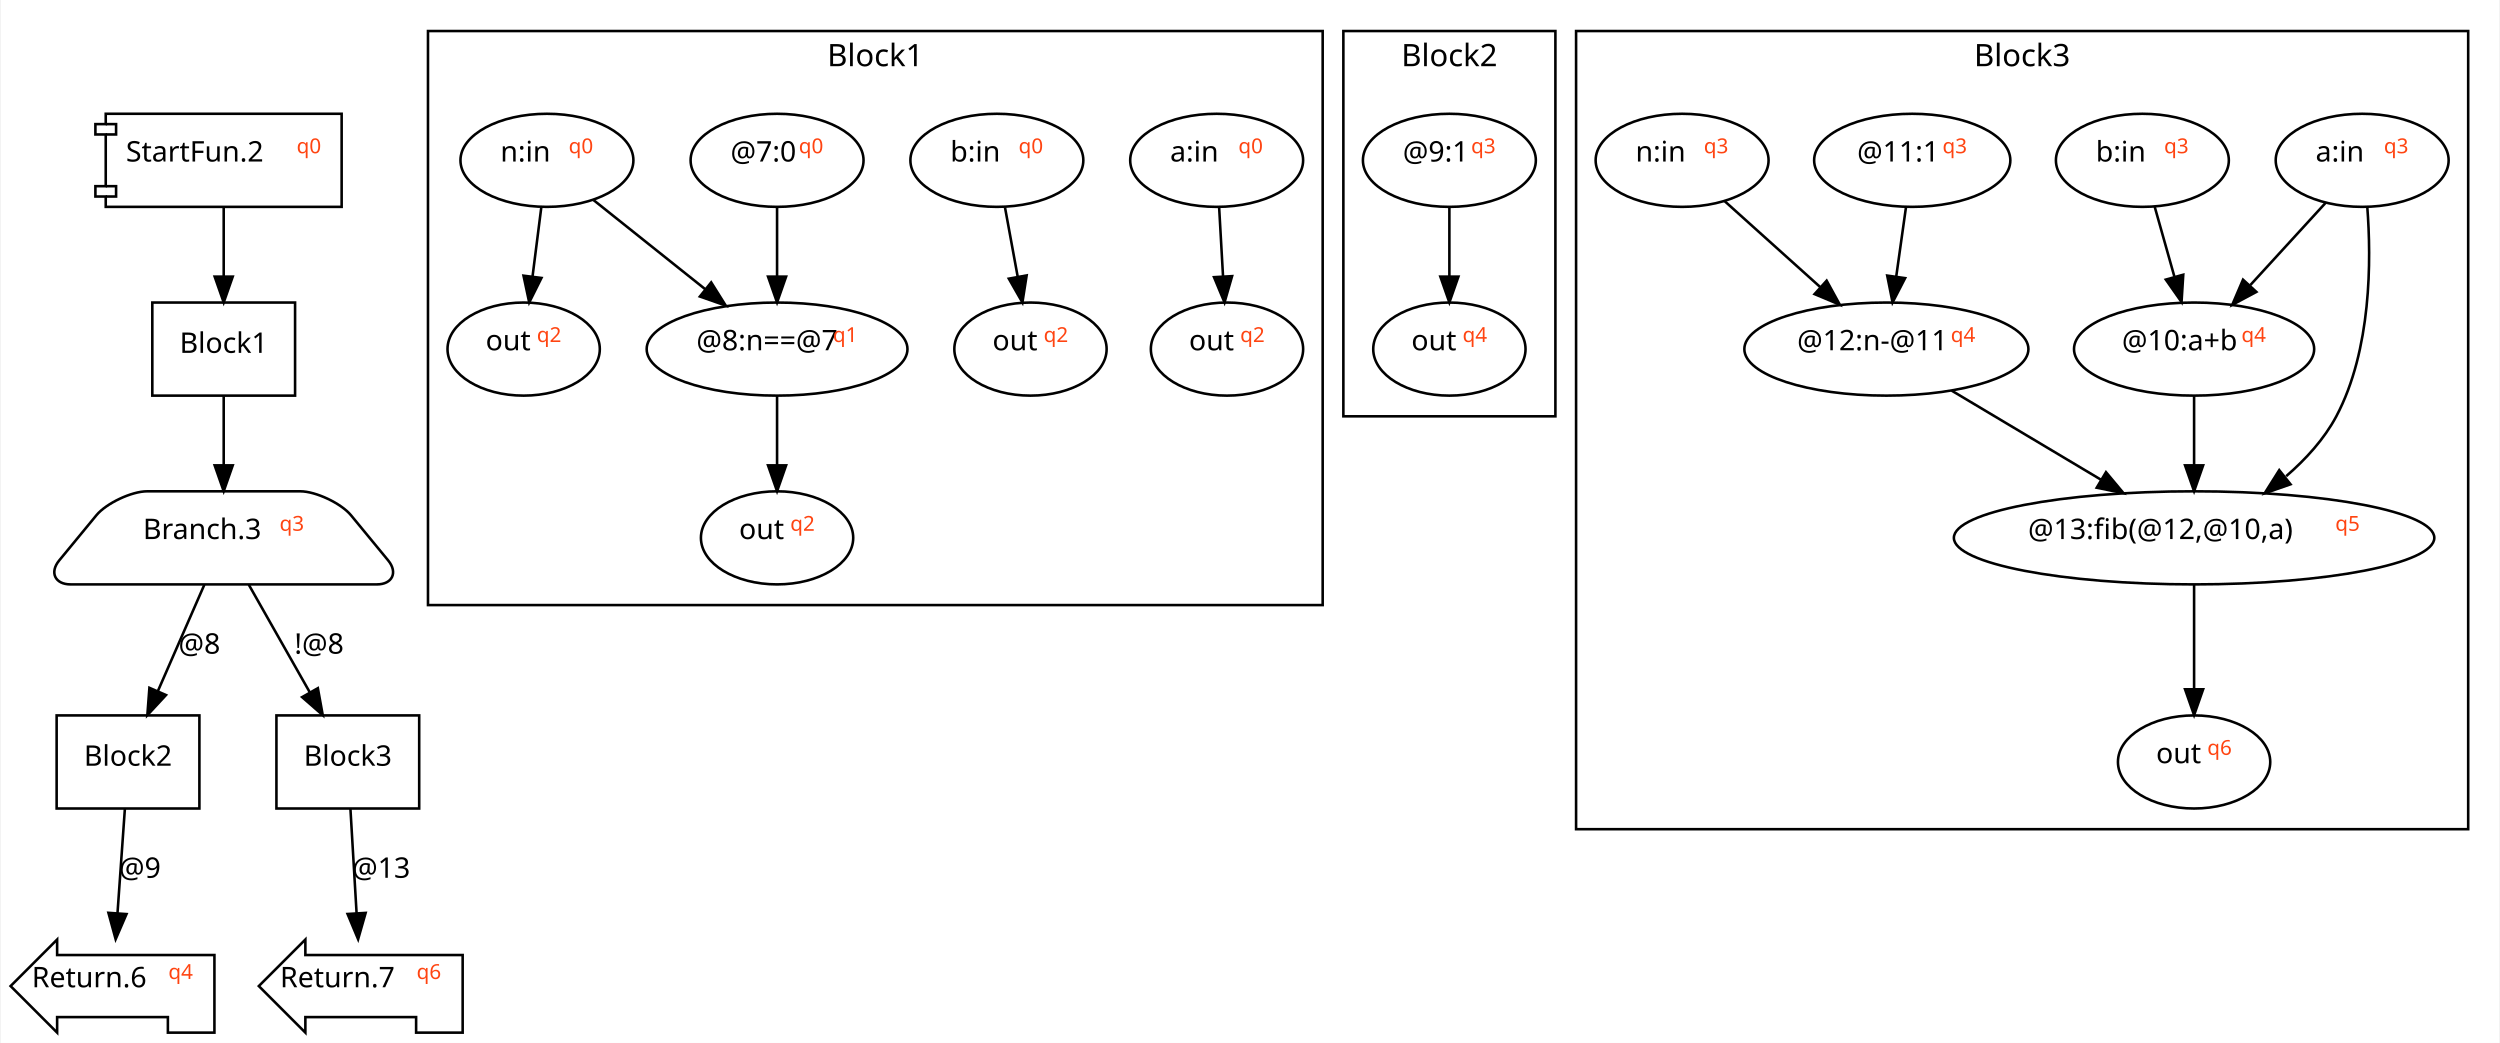
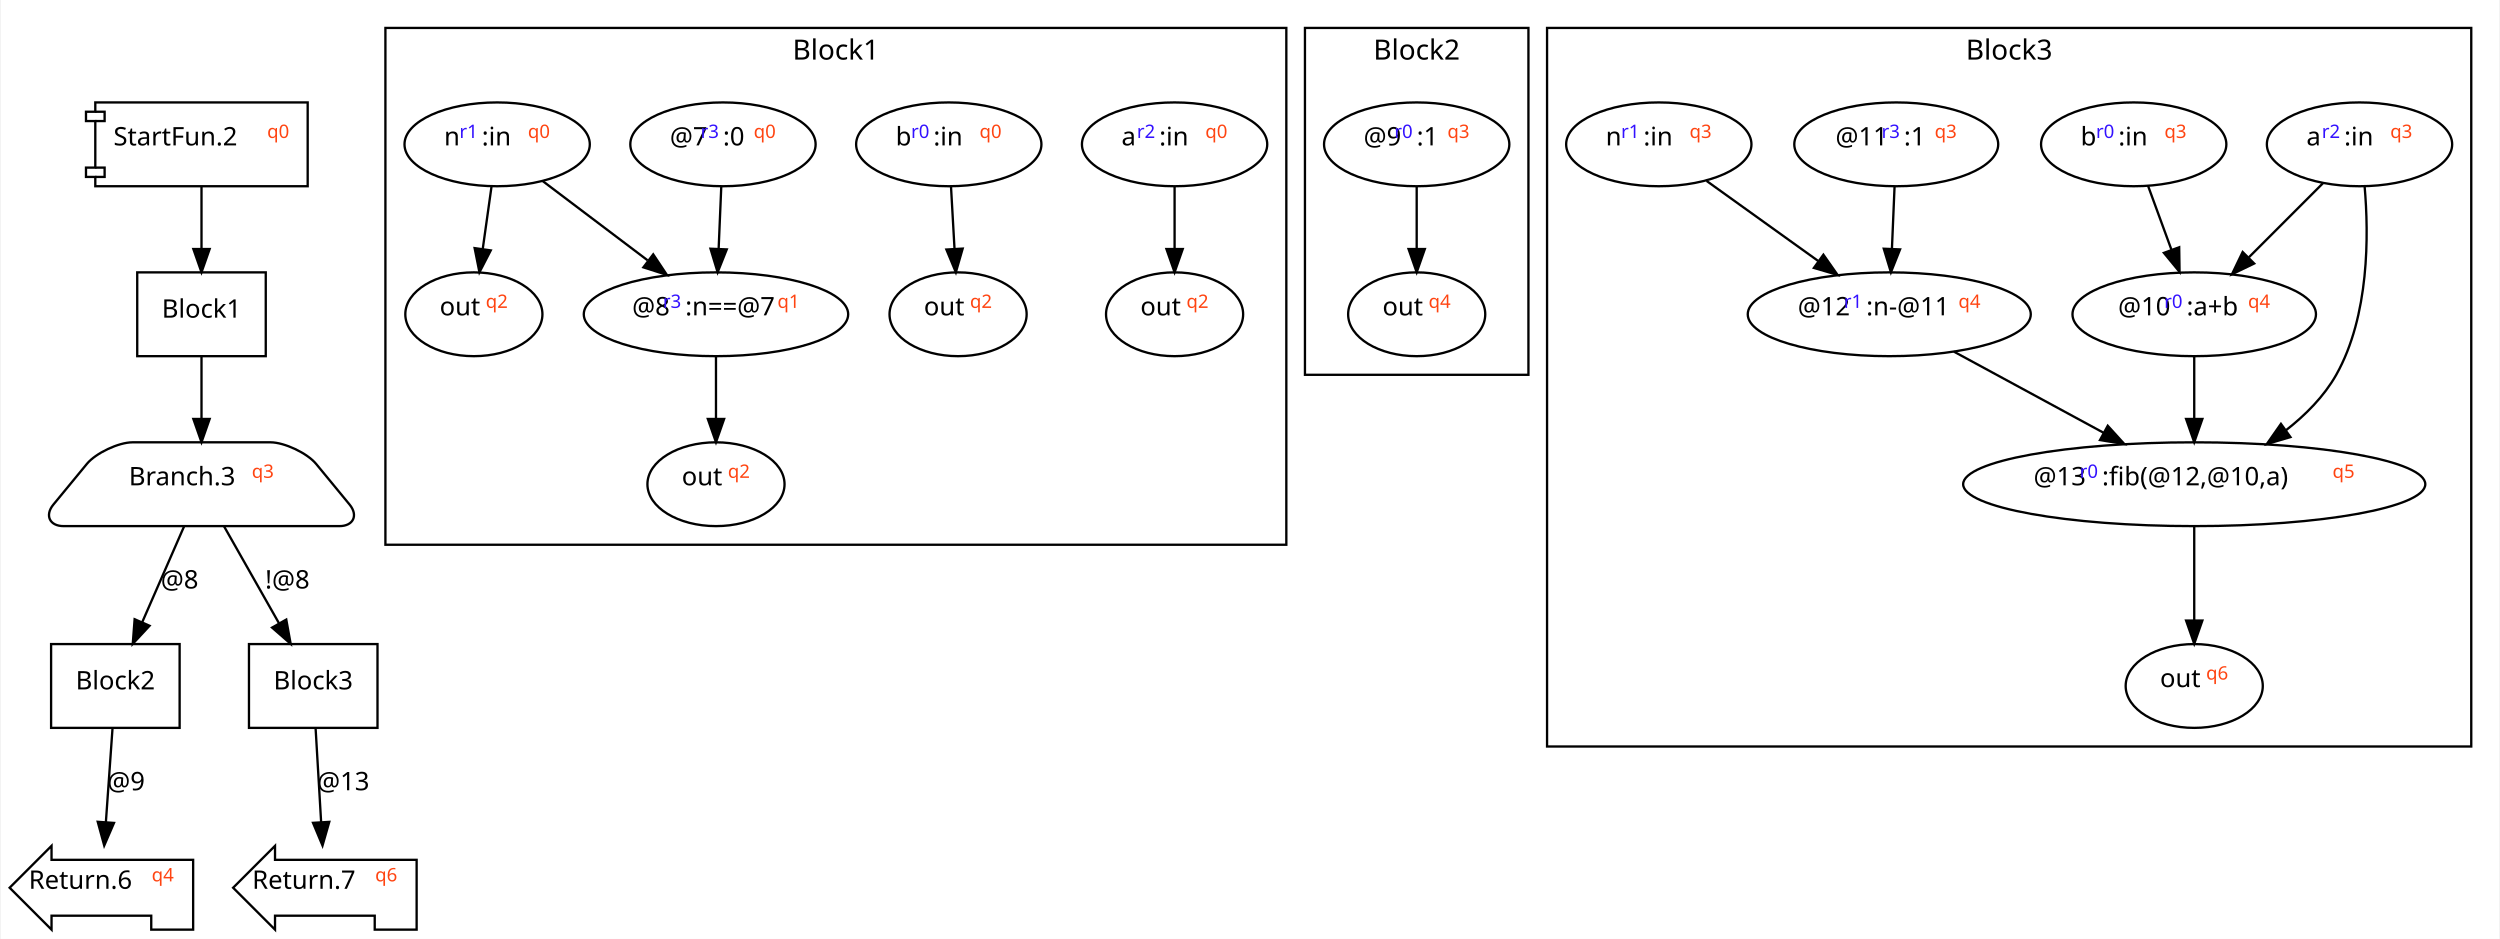
- <svg xmlns="http://www.w3.org/2000/svg" width="966pt" height="403pt" viewBox="0.00 0.00 966.21 403.34">
+ <svg xmlns="http://www.w3.org/2000/svg" width="1073pt" height="403pt" viewBox="0.00 0.00 1073.21 403.34">
  <g id="graph0" class="graph" transform="scale(1 1) rotate(0) translate(4 399.34)">
-     <polygon fill="white" stroke="transparent" points="-4,4 -4,-399.34 962.21,-399.34 962.21,4 -4,4" />
+     <polygon fill="white" stroke="transparent" points="-4,4 -4,-399.34 1069.21,-399.34 1069.21,4 -4,4" />
    <g id="clust1" class="cluster">
-       <polygon fill="none" stroke="black" points="161.21,-165.34 161.21,-387.34 507.21,-387.34 507.21,-165.34 161.21,-165.34" />
-       <text text-anchor="middle" x="334.21" y="-373.74" font-family="Monaco" font-size="12.00">Block1</text>
+       <polygon fill="none" stroke="black" points="161.21,-165.34 161.21,-387.34 548.21,-387.34 548.21,-165.34 161.21,-165.34" />
+       <text text-anchor="middle" x="354.71" y="-373.74" font-family="Monaco" font-size="12.00">Block1</text>
    </g>
    <g id="clust2" class="cluster">
-       <polygon fill="none" stroke="black" points="515.21,-238.34 515.21,-387.34 597.21,-387.34 597.21,-238.34 515.21,-238.34" />
-       <text text-anchor="middle" x="556.21" y="-373.74" font-family="Monaco" font-size="12.00">Block2</text>
+       <polygon fill="none" stroke="black" points="556.21,-238.34 556.21,-387.34 652.21,-387.34 652.21,-238.34 556.21,-238.34" />
+       <text text-anchor="middle" x="604.21" y="-373.74" font-family="Monaco" font-size="12.00">Block2</text>
    </g>
    <g id="clust3" class="cluster">
-       <polygon fill="none" stroke="black" points="605.21,-78.67 605.21,-387.34 950.21,-387.34 950.21,-78.67 605.21,-78.67" />
-       <text text-anchor="middle" x="777.71" y="-373.74" font-family="Monaco" font-size="12.00">Block3</text>
+       <polygon fill="none" stroke="black" points="660.21,-78.67 660.21,-387.34 1057.21,-387.34 1057.21,-78.67 660.21,-78.67" />
+       <text text-anchor="middle" x="858.71" y="-373.74" font-family="Monaco" font-size="12.00">Block3</text>
    </g>
    <g id="node1" class="node">
      <polygon fill="none" stroke="black" points="127.82,-355.34 36.59,-355.34 36.59,-351.34 32.59,-351.34 32.59,-347.34 36.59,-347.34 36.59,-327.34 32.59,-327.34 32.59,-323.34 36.59,-323.34 36.59,-319.34 127.82,-319.34 127.82,-355.34" />
      <polyline fill="none" stroke="black" points="36.59,-351.34 40.59,-351.34 40.59,-347.34 36.59,-347.34 " />
      <polyline fill="none" stroke="black" points="36.59,-327.34 40.59,-327.34 40.59,-323.34 36.59,-323.34 " />
      <text text-anchor="start" x="44.4" y="-336.87" font-family="Monaco" font-size="11.00">StartFun.2</text>
      <text text-anchor="start" x="110.41" y="-336.87" font-family="Monaco" baseline-shift="super" font-size="8.00" fill="#ff4411">q0</text>
    </g>
    <g id="node2" class="node">
      <polygon fill="none" stroke="black" points="109.81,-282.34 54.6,-282.34 54.6,-246.34 109.81,-246.34 109.81,-282.34" />
      <text text-anchor="middle" x="82.21" y="-262.87" font-family="Monaco" font-size="11.00">Block1</text>
    </g>
    <g id="edge1" class="edge">
      <path fill="none" stroke="black" d="M82.21,-319.15C82.21,-311.13 82.21,-301.38 82.21,-292.41" />
      <polygon fill="black" stroke="black" points="85.71,-292.37 82.21,-282.37 78.71,-292.37 85.71,-292.37" />
    </g>
    <g id="node3" class="node">
      <path fill="none" stroke="black" d="M111.81,-209.34C111.81,-209.34 52.6,-209.34 52.6,-209.34 46.6,-209.34 36.79,-204.7 32.97,-200.07 32.97,-200.07 18.59,-182.6 18.59,-182.6 14.78,-177.97 16.96,-173.34 22.96,-173.34 22.96,-173.34 141.45,-173.34 141.45,-173.34 147.45,-173.34 149.63,-177.97 145.82,-182.6 145.82,-182.6 131.44,-200.07 131.44,-200.07 127.62,-204.7 117.81,-209.34 111.81,-209.34" />
      <text text-anchor="start" x="51" y="-190.87" font-family="Monaco" font-size="11.00">Branch.3</text>
      <text text-anchor="start" x="103.81" y="-190.87" font-family="Monaco" baseline-shift="super" font-size="8.00" fill="#ff4411">q3</text>
    </g>
    <g id="edge2" class="edge">
      <path fill="none" stroke="black" d="M82.21,-246.15C82.21,-238.13 82.21,-228.38 82.21,-219.41" />
      <polygon fill="black" stroke="black" points="85.71,-219.37 82.21,-209.37 78.71,-219.37 85.71,-219.37" />
    </g>
    <g id="node4" class="node">
      <polygon fill="none" stroke="black" points="72.81,-122.67 17.6,-122.67 17.6,-86.67 72.81,-86.67 72.81,-122.67" />
      <text text-anchor="middle" x="45.21" y="-103.2" font-family="Monaco" font-size="11.00">Block2</text>
    </g>
    <g id="edge3" class="edge">
      <path fill="none" stroke="black" d="M74.72,-173.2C69.55,-161.38 62.59,-145.44 56.72,-132.01" />
      <polygon fill="black" stroke="black" points="59.89,-130.54 52.68,-122.78 53.48,-133.34 59.89,-130.54" />
      <text text-anchor="middle" x="72.81" y="-146.54" font-family="Monaco" font-size="11.00">@8</text>
    </g>
    <g id="node5" class="node">
      <polygon fill="none" stroke="black" points="157.81,-122.67 102.6,-122.67 102.6,-86.67 157.81,-86.67 157.81,-122.67" />
      <text text-anchor="middle" x="130.21" y="-103.2" font-family="Monaco" font-size="11.00">Block3</text>
    </g>
    <g id="edge4" class="edge">
      <path fill="none" stroke="black" d="M91.92,-173.2C98.68,-161.27 107.83,-145.13 115.49,-131.62" />
      <polygon fill="black" stroke="black" points="118.62,-133.2 120.51,-122.78 112.53,-129.75 118.62,-133.2" />
      <text text-anchor="middle" x="119.11" y="-146.54" font-family="Monaco" font-size="11.00">!@8</text>
    </g>
    <g id="node6" class="node">
      <polygon fill="none" stroke="black" points="78.62,-30 17.79,-30 17.79,-36 -0.21,-18 17.79,0 17.79,-6 60.62,-6 60.62,0 78.62,0 78.62,-30" />
      <text text-anchor="start" x="8" y="-17.53" font-family="Monaco" font-size="11.00">Return.6</text>
      <text text-anchor="start" x="60.81" y="-17.53" font-family="Monaco" baseline-shift="super" font-size="8.00" fill="#ff4411">q4</text>
    </g>
    <g id="edge5" class="edge">
      <path fill="none" stroke="black" d="M43.99,-86.53C43.17,-74.94 42.07,-59.39 41.13,-46.13" />
      <polygon fill="black" stroke="black" points="44.62,-45.84 40.42,-36.11 37.63,-46.33 44.62,-45.84" />
      <text text-anchor="middle" x="49.81" y="-59.87" font-family="Monaco" font-size="11.00">@9</text>
    </g>
    <g id="node7" class="node">
      <polygon fill="none" stroke="black" points="174.62,-30 113.79,-30 113.79,-36 95.79,-18 113.79,0 113.79,-6 156.62,-6 156.62,0 174.62,0 174.62,-30" />
      <text text-anchor="start" x="104" y="-17.53" font-family="Monaco" font-size="11.00">Return.7</text>
      <text text-anchor="start" x="156.81" y="-17.53" font-family="Monaco" baseline-shift="super" font-size="8.00" fill="#ff4411">q6</text>
    </g>
    <g id="edge6" class="edge">
      <path fill="none" stroke="black" d="M131.22,-86.53C131.9,-74.94 132.82,-59.39 133.6,-46.13" />
      <polygon fill="black" stroke="black" points="137.1,-46.3 134.19,-36.11 130.11,-45.88 137.1,-46.3" />
      <text text-anchor="middle" x="143.11" y="-59.87" font-family="Monaco" font-size="11.00">@13</text>
    </g>
    <g id="node8" class="node">
-       <ellipse fill="none" stroke="black" cx="296.21" cy="-191.34" rx="29.45" ry="18" />
-       <text text-anchor="start" x="281.5" y="-190.87" font-family="Monaco" font-size="11.00">out</text>
-       <text text-anchor="start" x="301.31" y="-190.87" font-family="Monaco" baseline-shift="super" font-size="8.00" fill="#ff4411">q2</text>
+       <ellipse fill="none" stroke="black" cx="303.21" cy="-191.34" rx="29.45" ry="18" />
+       <text text-anchor="start" x="288.5" y="-190.87" font-family="Monaco" font-size="11.00">out</text>
+       <text text-anchor="start" x="308.31" y="-190.87" font-family="Monaco" baseline-shift="super" font-size="8.00" fill="#ff4411">q2</text>
    </g>
    <g id="node9" class="node">
-       <ellipse fill="none" stroke="black" cx="296.21" cy="-264.34" rx="50.43" ry="18" />
-       <text text-anchor="start" x="265" y="-263.87" font-family="Monaco" font-size="11.00">@8:n==@7</text>
-       <text text-anchor="start" x="317.81" y="-263.87" font-family="Monaco" baseline-shift="super" font-size="8.00" fill="#ff4411">q1</text>
+       <ellipse fill="none" stroke="black" cx="303.21" cy="-264.34" rx="56.79" ry="18" />
+       <text text-anchor="start" x="267.2" y="-263.87" font-family="Monaco" font-size="11.00">@8</text>
+       <text text-anchor="start" x="280.4" y="-263.87" font-family="Monaco" baseline-shift="super" font-size="8.00" fill="#3311ff">r3</text>
+       <text text-anchor="start" x="290" y="-263.87" font-family="Monaco" font-size="11.00">:n==@7</text>
+       <text text-anchor="start" x="329.61" y="-263.87" font-family="Monaco" baseline-shift="super" font-size="8.00" fill="#ff4411">q1</text>
    </g>
    <g id="edge12" class="edge">
-       <path fill="none" stroke="black" d="M296.21,-246.15C296.21,-238.13 296.21,-228.38 296.21,-219.41" />
-       <polygon fill="black" stroke="black" points="299.71,-219.37 296.21,-209.37 292.71,-219.37 299.71,-219.37" />
+       <path fill="none" stroke="black" d="M303.21,-246.15C303.21,-238.13 303.21,-228.38 303.21,-219.41" />
+       <polygon fill="black" stroke="black" points="306.71,-219.37 303.21,-209.37 299.71,-219.37 306.71,-219.37" />
    </g>
    <g id="node10" class="node">
-       <ellipse fill="none" stroke="black" cx="394.21" cy="-264.34" rx="29.45" ry="18" />
-       <text text-anchor="start" x="379.5" y="-263.87" font-family="Monaco" font-size="11.00">out</text>
-       <text text-anchor="start" x="399.31" y="-263.87" font-family="Monaco" baseline-shift="super" font-size="8.00" fill="#ff4411">q2</text>
+       <ellipse fill="none" stroke="black" cx="407.21" cy="-264.34" rx="29.45" ry="18" />
+       <text text-anchor="start" x="392.5" y="-263.87" font-family="Monaco" font-size="11.00">out</text>
+       <text text-anchor="start" x="412.31" y="-263.87" font-family="Monaco" baseline-shift="super" font-size="8.00" fill="#ff4411">q2</text>
    </g>
    <g id="node11" class="node">
-       <ellipse fill="none" stroke="black" cx="466.21" cy="-337.34" rx="33.44" ry="18" />
-       <text text-anchor="start" x="448.2" y="-336.87" font-family="Monaco" font-size="11.00">a:in</text>
-       <text text-anchor="start" x="474.61" y="-336.87" font-family="Monaco" baseline-shift="super" font-size="8.00" fill="#ff4411">q0</text>
+       <ellipse fill="none" stroke="black" cx="500.21" cy="-337.34" rx="39.8" ry="18" />
+       <text text-anchor="start" x="477.4" y="-336.87" font-family="Monaco" font-size="11.00">a</text>
+       <text text-anchor="start" x="484" y="-336.87" font-family="Monaco" baseline-shift="super" font-size="8.00" fill="#3311ff">r2</text>
+       <text text-anchor="start" x="493.6" y="-336.87" font-family="Monaco" font-size="11.00">:in</text>
+       <text text-anchor="start" x="513.41" y="-336.87" font-family="Monaco" baseline-shift="super" font-size="8.00" fill="#ff4411">q0</text>
    </g>
    <g id="node14" class="node">
-       <ellipse fill="none" stroke="black" cx="470.21" cy="-264.34" rx="29.45" ry="18" />
-       <text text-anchor="start" x="455.5" y="-263.87" font-family="Monaco" font-size="11.00">out</text>
-       <text text-anchor="start" x="475.31" y="-263.87" font-family="Monaco" baseline-shift="super" font-size="8.00" fill="#ff4411">q2</text>
+       <ellipse fill="none" stroke="black" cx="500.21" cy="-264.34" rx="29.45" ry="18" />
+       <text text-anchor="start" x="485.5" y="-263.87" font-family="Monaco" font-size="11.00">out</text>
+       <text text-anchor="start" x="505.31" y="-263.87" font-family="Monaco" baseline-shift="super" font-size="8.00" fill="#ff4411">q2</text>
    </g>
    <g id="edge11" class="edge">
-       <path fill="none" stroke="black" d="M467.17,-319.15C467.63,-311.13 468.17,-301.38 468.68,-292.41" />
-       <polygon fill="black" stroke="black" points="472.18,-292.55 469.25,-282.37 465.19,-292.15 472.18,-292.55" />
+       <path fill="none" stroke="black" d="M500.21,-319.15C500.21,-311.13 500.21,-301.38 500.21,-292.41" />
+       <polygon fill="black" stroke="black" points="503.71,-292.37 500.21,-282.37 496.71,-292.37 503.71,-292.37" />
    </g>
    <g id="node12" class="node">
-       <ellipse fill="none" stroke="black" cx="381.21" cy="-337.34" rx="33.44" ry="18" />
-       <text text-anchor="start" x="363.2" y="-336.87" font-family="Monaco" font-size="11.00">b:in</text>
-       <text text-anchor="start" x="389.61" y="-336.87" font-family="Monaco" baseline-shift="super" font-size="8.00" fill="#ff4411">q0</text>
+       <ellipse fill="none" stroke="black" cx="403.21" cy="-337.34" rx="39.8" ry="18" />
+       <text text-anchor="start" x="380.4" y="-336.87" font-family="Monaco" font-size="11.00">b</text>
+       <text text-anchor="start" x="387" y="-336.87" font-family="Monaco" baseline-shift="super" font-size="8.00" fill="#3311ff">r0</text>
+       <text text-anchor="start" x="396.6" y="-336.87" font-family="Monaco" font-size="11.00">:in</text>
+       <text text-anchor="start" x="416.41" y="-336.87" font-family="Monaco" baseline-shift="super" font-size="8.00" fill="#ff4411">q0</text>
    </g>
    <g id="edge7" class="edge">
-       <path fill="none" stroke="black" d="M384.35,-319.15C385.82,-311.13 387.6,-301.38 389.25,-292.41" />
-       <polygon fill="black" stroke="black" points="392.73,-292.83 391.09,-282.37 385.84,-291.57 392.73,-292.83" />
+       <path fill="none" stroke="black" d="M404.17,-319.15C404.63,-311.13 405.17,-301.38 405.68,-292.41" />
+       <polygon fill="black" stroke="black" points="409.18,-292.55 406.25,-282.37 402.19,-292.15 409.18,-292.55" />
    </g>
    <g id="node13" class="node">
-       <ellipse fill="none" stroke="black" cx="198.21" cy="-264.34" rx="29.45" ry="18" />
-       <text text-anchor="start" x="183.5" y="-263.87" font-family="Monaco" font-size="11.00">out</text>
-       <text text-anchor="start" x="203.31" y="-263.87" font-family="Monaco" baseline-shift="super" font-size="8.00" fill="#ff4411">q2</text>
+       <ellipse fill="none" stroke="black" cx="199.21" cy="-264.34" rx="29.45" ry="18" />
+       <text text-anchor="start" x="184.5" y="-263.87" font-family="Monaco" font-size="11.00">out</text>
+       <text text-anchor="start" x="204.31" y="-263.87" font-family="Monaco" baseline-shift="super" font-size="8.00" fill="#ff4411">q2</text>
    </g>
    <g id="node15" class="node">
-       <ellipse fill="none" stroke="black" cx="296.21" cy="-337.34" rx="33.44" ry="18" />
-       <text text-anchor="start" x="278.2" y="-336.87" font-family="Monaco" font-size="11.00">@7:0</text>
-       <text text-anchor="start" x="304.61" y="-336.87" font-family="Monaco" baseline-shift="super" font-size="8.00" fill="#ff4411">q0</text>
+       <ellipse fill="none" stroke="black" cx="306.21" cy="-337.34" rx="39.8" ry="18" />
+       <text text-anchor="start" x="283.4" y="-336.87" font-family="Monaco" font-size="11.00">@7</text>
+       <text text-anchor="start" x="296.6" y="-336.87" font-family="Monaco" baseline-shift="super" font-size="8.00" fill="#3311ff">r3</text>
+       <text text-anchor="start" x="306.21" y="-336.87" font-family="Monaco" font-size="11.00">:0</text>
+       <text text-anchor="start" x="319.41" y="-336.87" font-family="Monaco" baseline-shift="super" font-size="8.00" fill="#ff4411">q0</text>
    </g>
    <g id="edge8" class="edge">
-       <path fill="none" stroke="black" d="M296.21,-319.15C296.21,-311.13 296.21,-301.38 296.21,-292.41" />
-       <polygon fill="black" stroke="black" points="299.71,-292.37 296.21,-282.37 292.71,-292.37 299.71,-292.37" />
+       <path fill="none" stroke="black" d="M305.48,-319.15C305.14,-311.13 304.73,-301.38 304.35,-292.41" />
+       <polygon fill="black" stroke="black" points="307.84,-292.21 303.92,-282.37 300.85,-292.5 307.84,-292.21" />
    </g>
    <g id="node16" class="node">
-       <ellipse fill="none" stroke="black" cx="207.21" cy="-337.34" rx="33.44" ry="18" />
-       <text text-anchor="start" x="189.2" y="-336.87" font-family="Monaco" font-size="11.00">n:in</text>
-       <text text-anchor="start" x="215.61" y="-336.87" font-family="Monaco" baseline-shift="super" font-size="8.00" fill="#ff4411">q0</text>
+       <ellipse fill="none" stroke="black" cx="209.21" cy="-337.34" rx="39.8" ry="18" />
+       <text text-anchor="start" x="186.4" y="-336.87" font-family="Monaco" font-size="11.00">n</text>
+       <text text-anchor="start" x="193" y="-336.87" font-family="Monaco" baseline-shift="super" font-size="8.00" fill="#3311ff">r1</text>
+       <text text-anchor="start" x="202.6" y="-336.87" font-family="Monaco" font-size="11.00">:in</text>
+       <text text-anchor="start" x="222.41" y="-336.87" font-family="Monaco" baseline-shift="super" font-size="8.00" fill="#ff4411">q0</text>
    </g>
    <g id="edge9" class="edge">
-       <path fill="none" stroke="black" d="M225.22,-321.97C237.61,-312.08 254.33,-298.75 268.42,-287.5" />
-       <polygon fill="black" stroke="black" points="270.73,-290.14 276.36,-281.17 266.36,-284.67 270.73,-290.14" />
+       <path fill="none" stroke="black" d="M228.68,-321.63C241.72,-311.78 259.12,-298.64 273.82,-287.53" />
+       <polygon fill="black" stroke="black" points="276.25,-290.08 282.12,-281.26 272.03,-284.5 276.25,-290.08" />
    </g>
    <g id="edge10" class="edge">
-       <path fill="none" stroke="black" d="M205.03,-319.15C204.01,-311.13 202.77,-301.38 201.64,-292.41" />
-       <polygon fill="black" stroke="black" points="205.09,-291.85 200.36,-282.37 198.15,-292.73 205.09,-291.85" />
+       <path fill="none" stroke="black" d="M206.78,-319.15C205.65,-311.13 204.28,-301.38 203.02,-292.41" />
+       <polygon fill="black" stroke="black" points="206.46,-291.78 201.6,-282.37 199.53,-292.76 206.46,-291.78" />
    </g>
    <g id="node17" class="node">
-       <ellipse fill="none" stroke="black" cx="556.21" cy="-337.34" rx="33.44" ry="18" />
-       <text text-anchor="start" x="538.2" y="-336.87" font-family="Monaco" font-size="11.00">@9:1</text>
-       <text text-anchor="start" x="564.61" y="-336.87" font-family="Monaco" baseline-shift="super" font-size="8.00" fill="#ff4411">q3</text>
+       <ellipse fill="none" stroke="black" cx="604.21" cy="-337.34" rx="39.8" ry="18" />
+       <text text-anchor="start" x="581.4" y="-336.87" font-family="Monaco" font-size="11.00">@9</text>
+       <text text-anchor="start" x="594.6" y="-336.87" font-family="Monaco" baseline-shift="super" font-size="8.00" fill="#3311ff">r0</text>
+       <text text-anchor="start" x="604.21" y="-336.87" font-family="Monaco" font-size="11.00">:1</text>
+       <text text-anchor="start" x="617.41" y="-336.87" font-family="Monaco" baseline-shift="super" font-size="8.00" fill="#ff4411">q3</text>
    </g>
    <g id="node18" class="node">
-       <ellipse fill="none" stroke="black" cx="556.21" cy="-264.34" rx="29.45" ry="18" />
-       <text text-anchor="start" x="541.5" y="-263.87" font-family="Monaco" font-size="11.00">out</text>
-       <text text-anchor="start" x="561.31" y="-263.87" font-family="Monaco" baseline-shift="super" font-size="8.00" fill="#ff4411">q4</text>
+       <ellipse fill="none" stroke="black" cx="604.21" cy="-264.34" rx="29.45" ry="18" />
+       <text text-anchor="start" x="589.5" y="-263.87" font-family="Monaco" font-size="11.00">out</text>
+       <text text-anchor="start" x="609.31" y="-263.87" font-family="Monaco" baseline-shift="super" font-size="8.00" fill="#ff4411">q4</text>
    </g>
    <g id="edge13" class="edge">
-       <path fill="none" stroke="black" d="M556.21,-319.15C556.21,-311.13 556.21,-301.38 556.21,-292.41" />
-       <polygon fill="black" stroke="black" points="559.71,-292.37 556.21,-282.37 552.71,-292.37 559.71,-292.37" />
+       <path fill="none" stroke="black" d="M604.21,-319.15C604.21,-311.13 604.21,-301.38 604.21,-292.41" />
+       <polygon fill="black" stroke="black" points="607.71,-292.37 604.21,-282.37 600.71,-292.37 607.71,-292.37" />
    </g>
    <g id="node19" class="node">
-       <ellipse fill="none" stroke="black" cx="909.21" cy="-337.34" rx="33.44" ry="18" />
-       <text text-anchor="start" x="891.2" y="-336.87" font-family="Monaco" font-size="11.00">a:in</text>
-       <text text-anchor="start" x="917.61" y="-336.87" font-family="Monaco" baseline-shift="super" font-size="8.00" fill="#ff4411">q3</text>
+       <ellipse fill="none" stroke="black" cx="1009.21" cy="-337.34" rx="39.8" ry="18" />
+       <text text-anchor="start" x="986.4" y="-336.87" font-family="Monaco" font-size="11.00">a</text>
+       <text text-anchor="start" x="993" y="-336.87" font-family="Monaco" baseline-shift="super" font-size="8.00" fill="#3311ff">r2</text>
+       <text text-anchor="start" x="1002.6" y="-336.87" font-family="Monaco" font-size="11.00">:in</text>
+       <text text-anchor="start" x="1022.41" y="-336.87" font-family="Monaco" baseline-shift="super" font-size="8.00" fill="#ff4411">q3</text>
    </g>
    <g id="node21" class="node">
-       <ellipse fill="none" stroke="black" cx="844.21" cy="-264.34" rx="46.44" ry="18" />
-       <text text-anchor="start" x="816.3" y="-263.87" font-family="Monaco" font-size="11.00">@10:a+b</text>
-       <text text-anchor="start" x="862.51" y="-263.87" font-family="Monaco" baseline-shift="super" font-size="8.00" fill="#ff4411">q4</text>
+       <ellipse fill="none" stroke="black" cx="938.21" cy="-264.34" rx="52.3" ry="18" />
+       <text text-anchor="start" x="905.5" y="-263.87" font-family="Monaco" font-size="11.00">@10</text>
+       <text text-anchor="start" x="925.3" y="-263.87" font-family="Monaco" baseline-shift="super" font-size="8.00" fill="#3311ff">r0</text>
+       <text text-anchor="start" x="934.9" y="-263.87" font-family="Monaco" font-size="11.00">:a+b</text>
+       <text text-anchor="start" x="961.31" y="-263.87" font-family="Monaco" baseline-shift="super" font-size="8.00" fill="#ff4411">q4</text>
    </g>
    <g id="edge19" class="edge">
-       <path fill="none" stroke="black" d="M895.1,-320.93C886.59,-311.64 875.57,-299.6 865.97,-289.11" />
-       <polygon fill="black" stroke="black" points="868.29,-286.46 858.96,-281.45 863.13,-291.19 868.29,-286.46" />
+       <path fill="none" stroke="black" d="M993.45,-320.58C984.11,-311.24 972.1,-299.24 961.67,-288.8" />
+       <polygon fill="black" stroke="black" points="963.96,-286.14 954.41,-281.54 959.01,-291.09 963.96,-286.14" />
    </g>
    <g id="node25" class="node">
-       <ellipse fill="none" stroke="black" cx="844.21" cy="-191.34" rx="92.9" ry="18" />
-       <text text-anchor="start" x="779.99" y="-190.87" font-family="Monaco" font-size="11.00">@13:fib(@12,@10,a)</text>
-       <text text-anchor="start" x="898.81" y="-190.87" font-family="Monaco" baseline-shift="super" font-size="8.00" fill="#ff4411">q5</text>
+       <ellipse fill="none" stroke="black" cx="938.21" cy="-191.34" rx="99.26" ry="18" />
+       <text text-anchor="start" x="869.19" y="-190.87" font-family="Monaco" font-size="11.00">@13</text>
+       <text text-anchor="start" x="889" y="-190.87" font-family="Monaco" baseline-shift="super" font-size="8.00" fill="#3311ff">r0</text>
+       <text text-anchor="start" x="898.6" y="-190.87" font-family="Monaco" font-size="11.00">:fib(@12,@10,a)</text>
+       <text text-anchor="start" x="997.61" y="-190.87" font-family="Monaco" baseline-shift="super" font-size="8.00" fill="#ff4411">q5</text>
    </g>
    <g id="edge16" class="edge">
-       <path fill="none" stroke="black" d="M911.19,-319.28C912.77,-298.81 912.84,-264.02 899.21,-238.34 894.53,-229.54 887.41,-221.74 879.81,-215.18" />
-       <polygon fill="black" stroke="black" points="881.5,-212.05 871.49,-208.57 877.14,-217.53 881.5,-212.05" />
+       <path fill="none" stroke="black" d="M1011.41,-319.16C1013.21,-298.57 1013.48,-263.67 999.21,-238.34 993.97,-229.05 986.02,-221.07 977.57,-214.48" />
+       <polygon fill="black" stroke="black" points="979.54,-211.59 969.38,-208.59 975.46,-217.27 979.54,-211.59" />
    </g>
    <g id="node20" class="node">
-       <ellipse fill="none" stroke="black" cx="824.21" cy="-337.34" rx="33.44" ry="18" />
-       <text text-anchor="start" x="806.2" y="-336.87" font-family="Monaco" font-size="11.00">b:in</text>
-       <text text-anchor="start" x="832.61" y="-336.87" font-family="Monaco" baseline-shift="super" font-size="8.00" fill="#ff4411">q3</text>
+       <ellipse fill="none" stroke="black" cx="912.21" cy="-337.34" rx="39.8" ry="18" />
+       <text text-anchor="start" x="889.4" y="-336.87" font-family="Monaco" font-size="11.00">b</text>
+       <text text-anchor="start" x="896" y="-336.87" font-family="Monaco" baseline-shift="super" font-size="8.00" fill="#3311ff">r0</text>
+       <text text-anchor="start" x="905.6" y="-336.87" font-family="Monaco" font-size="11.00">:in</text>
+       <text text-anchor="start" x="925.41" y="-336.87" font-family="Monaco" baseline-shift="super" font-size="8.00" fill="#ff4411">q3</text>
    </g>
    <g id="edge20" class="edge">
-       <path fill="none" stroke="black" d="M828.94,-319.51C831.23,-311.41 834.02,-301.49 836.59,-292.36" />
-       <polygon fill="black" stroke="black" points="840.02,-293.11 839.36,-282.54 833.28,-291.21 840.02,-293.11" />
+       <path fill="none" stroke="black" d="M918.37,-319.51C921.37,-311.32 925.04,-301.27 928.42,-292.07" />
+       <polygon fill="black" stroke="black" points="931.75,-293.13 931.91,-282.54 925.18,-290.72 931.75,-293.13" />
    </g>
    <g id="edge17" class="edge">
-       <path fill="none" stroke="black" d="M844.21,-246.15C844.21,-238.13 844.21,-228.38 844.21,-219.41" />
-       <polygon fill="black" stroke="black" points="847.71,-219.37 844.21,-209.37 840.71,-219.37 847.71,-219.37" />
+       <path fill="none" stroke="black" d="M938.21,-246.15C938.21,-238.13 938.21,-228.38 938.21,-219.41" />
+       <polygon fill="black" stroke="black" points="941.71,-219.37 938.21,-209.37 934.71,-219.37 941.71,-219.37" />
    </g>
    <g id="node22" class="node">
-       <ellipse fill="none" stroke="black" cx="844.21" cy="-104.67" rx="29.45" ry="18" />
-       <text text-anchor="start" x="829.5" y="-104.2" font-family="Monaco" font-size="11.00">out</text>
-       <text text-anchor="start" x="849.31" y="-104.2" font-family="Monaco" baseline-shift="super" font-size="8.00" fill="#ff4411">q6</text>
+       <ellipse fill="none" stroke="black" cx="938.21" cy="-104.67" rx="29.45" ry="18" />
+       <text text-anchor="start" x="923.5" y="-104.2" font-family="Monaco" font-size="11.00">out</text>
+       <text text-anchor="start" x="943.31" y="-104.2" font-family="Monaco" baseline-shift="super" font-size="8.00" fill="#ff4411">q6</text>
    </g>
    <g id="node23" class="node">
-       <ellipse fill="none" stroke="black" cx="735.21" cy="-337.34" rx="37.94" ry="18" />
-       <text text-anchor="start" x="713.9" y="-336.87" font-family="Monaco" font-size="11.00">@11:1</text>
-       <text text-anchor="start" x="746.91" y="-336.87" font-family="Monaco" baseline-shift="super" font-size="8.00" fill="#ff4411">q3</text>
+       <ellipse fill="none" stroke="black" cx="810.21" cy="-337.34" rx="43.8" ry="18" />
+       <text text-anchor="start" x="784.1" y="-336.87" font-family="Monaco" font-size="11.00">@11</text>
+       <text text-anchor="start" x="803.9" y="-336.87" font-family="Monaco" baseline-shift="super" font-size="8.00" fill="#3311ff">r3</text>
+       <text text-anchor="start" x="813.51" y="-336.87" font-family="Monaco" font-size="11.00">:1</text>
+       <text text-anchor="start" x="826.71" y="-336.87" font-family="Monaco" baseline-shift="super" font-size="8.00" fill="#ff4411">q3</text>
    </g>
    <g id="node24" class="node">
-       <ellipse fill="none" stroke="black" cx="725.21" cy="-264.34" rx="54.93" ry="18" />
-       <text text-anchor="start" x="690.7" y="-263.87" font-family="Monaco" font-size="11.00">@12:n-@11</text>
-       <text text-anchor="start" x="750.11" y="-263.87" font-family="Monaco" baseline-shift="super" font-size="8.00" fill="#ff4411">q4</text>
+       <ellipse fill="none" stroke="black" cx="807.21" cy="-264.34" rx="60.79" ry="18" />
+       <text text-anchor="start" x="767.9" y="-263.87" font-family="Monaco" font-size="11.00">@12</text>
+       <text text-anchor="start" x="787.7" y="-263.87" font-family="Monaco" baseline-shift="super" font-size="8.00" fill="#3311ff">r1</text>
+       <text text-anchor="start" x="797.3" y="-263.87" font-family="Monaco" font-size="11.00">:n-@11</text>
+       <text text-anchor="start" x="836.91" y="-263.87" font-family="Monaco" baseline-shift="super" font-size="8.00" fill="#ff4411">q4</text>
    </g>
    <g id="edge14" class="edge">
-       <path fill="none" stroke="black" d="M732.78,-319.15C731.65,-311.13 730.28,-301.38 729.02,-292.41" />
-       <polygon fill="black" stroke="black" points="732.46,-291.78 727.6,-282.37 725.53,-292.76 732.46,-291.78" />
+       <path fill="none" stroke="black" d="M809.48,-319.15C809.14,-311.13 808.73,-301.38 808.35,-292.41" />
+       <polygon fill="black" stroke="black" points="811.84,-292.21 807.92,-282.37 804.85,-292.5 811.84,-292.21" />
    </g>
    <g id="edge18" class="edge">
-       <path fill="none" stroke="black" d="M750.44,-248.28C767.21,-238.27 789.49,-224.98 808.12,-213.87" />
-       <polygon fill="black" stroke="black" points="810.14,-216.74 816.93,-208.61 806.55,-210.73 810.14,-216.74" />
+       <path fill="none" stroke="black" d="M834.99,-248.28C853.7,-238.14 878.64,-224.62 899.32,-213.41" />
+       <polygon fill="black" stroke="black" points="901.06,-216.45 908.18,-208.61 897.72,-210.3 901.06,-216.45" />
    </g>
    <g id="edge21" class="edge">
-       <path fill="none" stroke="black" d="M844.21,-173.2C844.21,-161.61 844.21,-146.06 844.21,-132.8" />
-       <polygon fill="black" stroke="black" points="847.71,-132.78 844.21,-122.78 840.71,-132.78 847.71,-132.78" />
+       <path fill="none" stroke="black" d="M938.21,-173.2C938.21,-161.61 938.21,-146.06 938.21,-132.8" />
+       <polygon fill="black" stroke="black" points="941.71,-132.78 938.21,-122.78 934.71,-132.78 941.71,-132.78" />
    </g>
    <g id="node26" class="node">
-       <ellipse fill="none" stroke="black" cx="646.21" cy="-337.34" rx="33.44" ry="18" />
-       <text text-anchor="start" x="628.2" y="-336.87" font-family="Monaco" font-size="11.00">n:in</text>
-       <text text-anchor="start" x="654.61" y="-336.87" font-family="Monaco" baseline-shift="super" font-size="8.00" fill="#ff4411">q3</text>
+       <ellipse fill="none" stroke="black" cx="708.21" cy="-337.34" rx="39.8" ry="18" />
+       <text text-anchor="start" x="685.4" y="-336.87" font-family="Monaco" font-size="11.00">n</text>
+       <text text-anchor="start" x="692" y="-336.87" font-family="Monaco" baseline-shift="super" font-size="8.00" fill="#3311ff">r1</text>
+       <text text-anchor="start" x="701.6" y="-336.87" font-family="Monaco" font-size="11.00">:in</text>
+       <text text-anchor="start" x="721.41" y="-336.87" font-family="Monaco" baseline-shift="super" font-size="8.00" fill="#ff4411">q3</text>
    </g>
    <g id="edge15" class="edge">
-       <path fill="none" stroke="black" d="M662.57,-321.63C673.25,-312.03 687.41,-299.3 699.56,-288.38" />
-       <polygon fill="black" stroke="black" points="702.11,-290.8 707.2,-281.51 697.43,-285.6 702.11,-290.8" />
+       <path fill="none" stroke="black" d="M728.72,-321.63C742.58,-311.69 761.11,-298.39 776.69,-287.22" />
+       <polygon fill="black" stroke="black" points="778.91,-289.94 785,-281.26 774.83,-284.25 778.91,-289.94" />
    </g>
  </g>
</svg>
